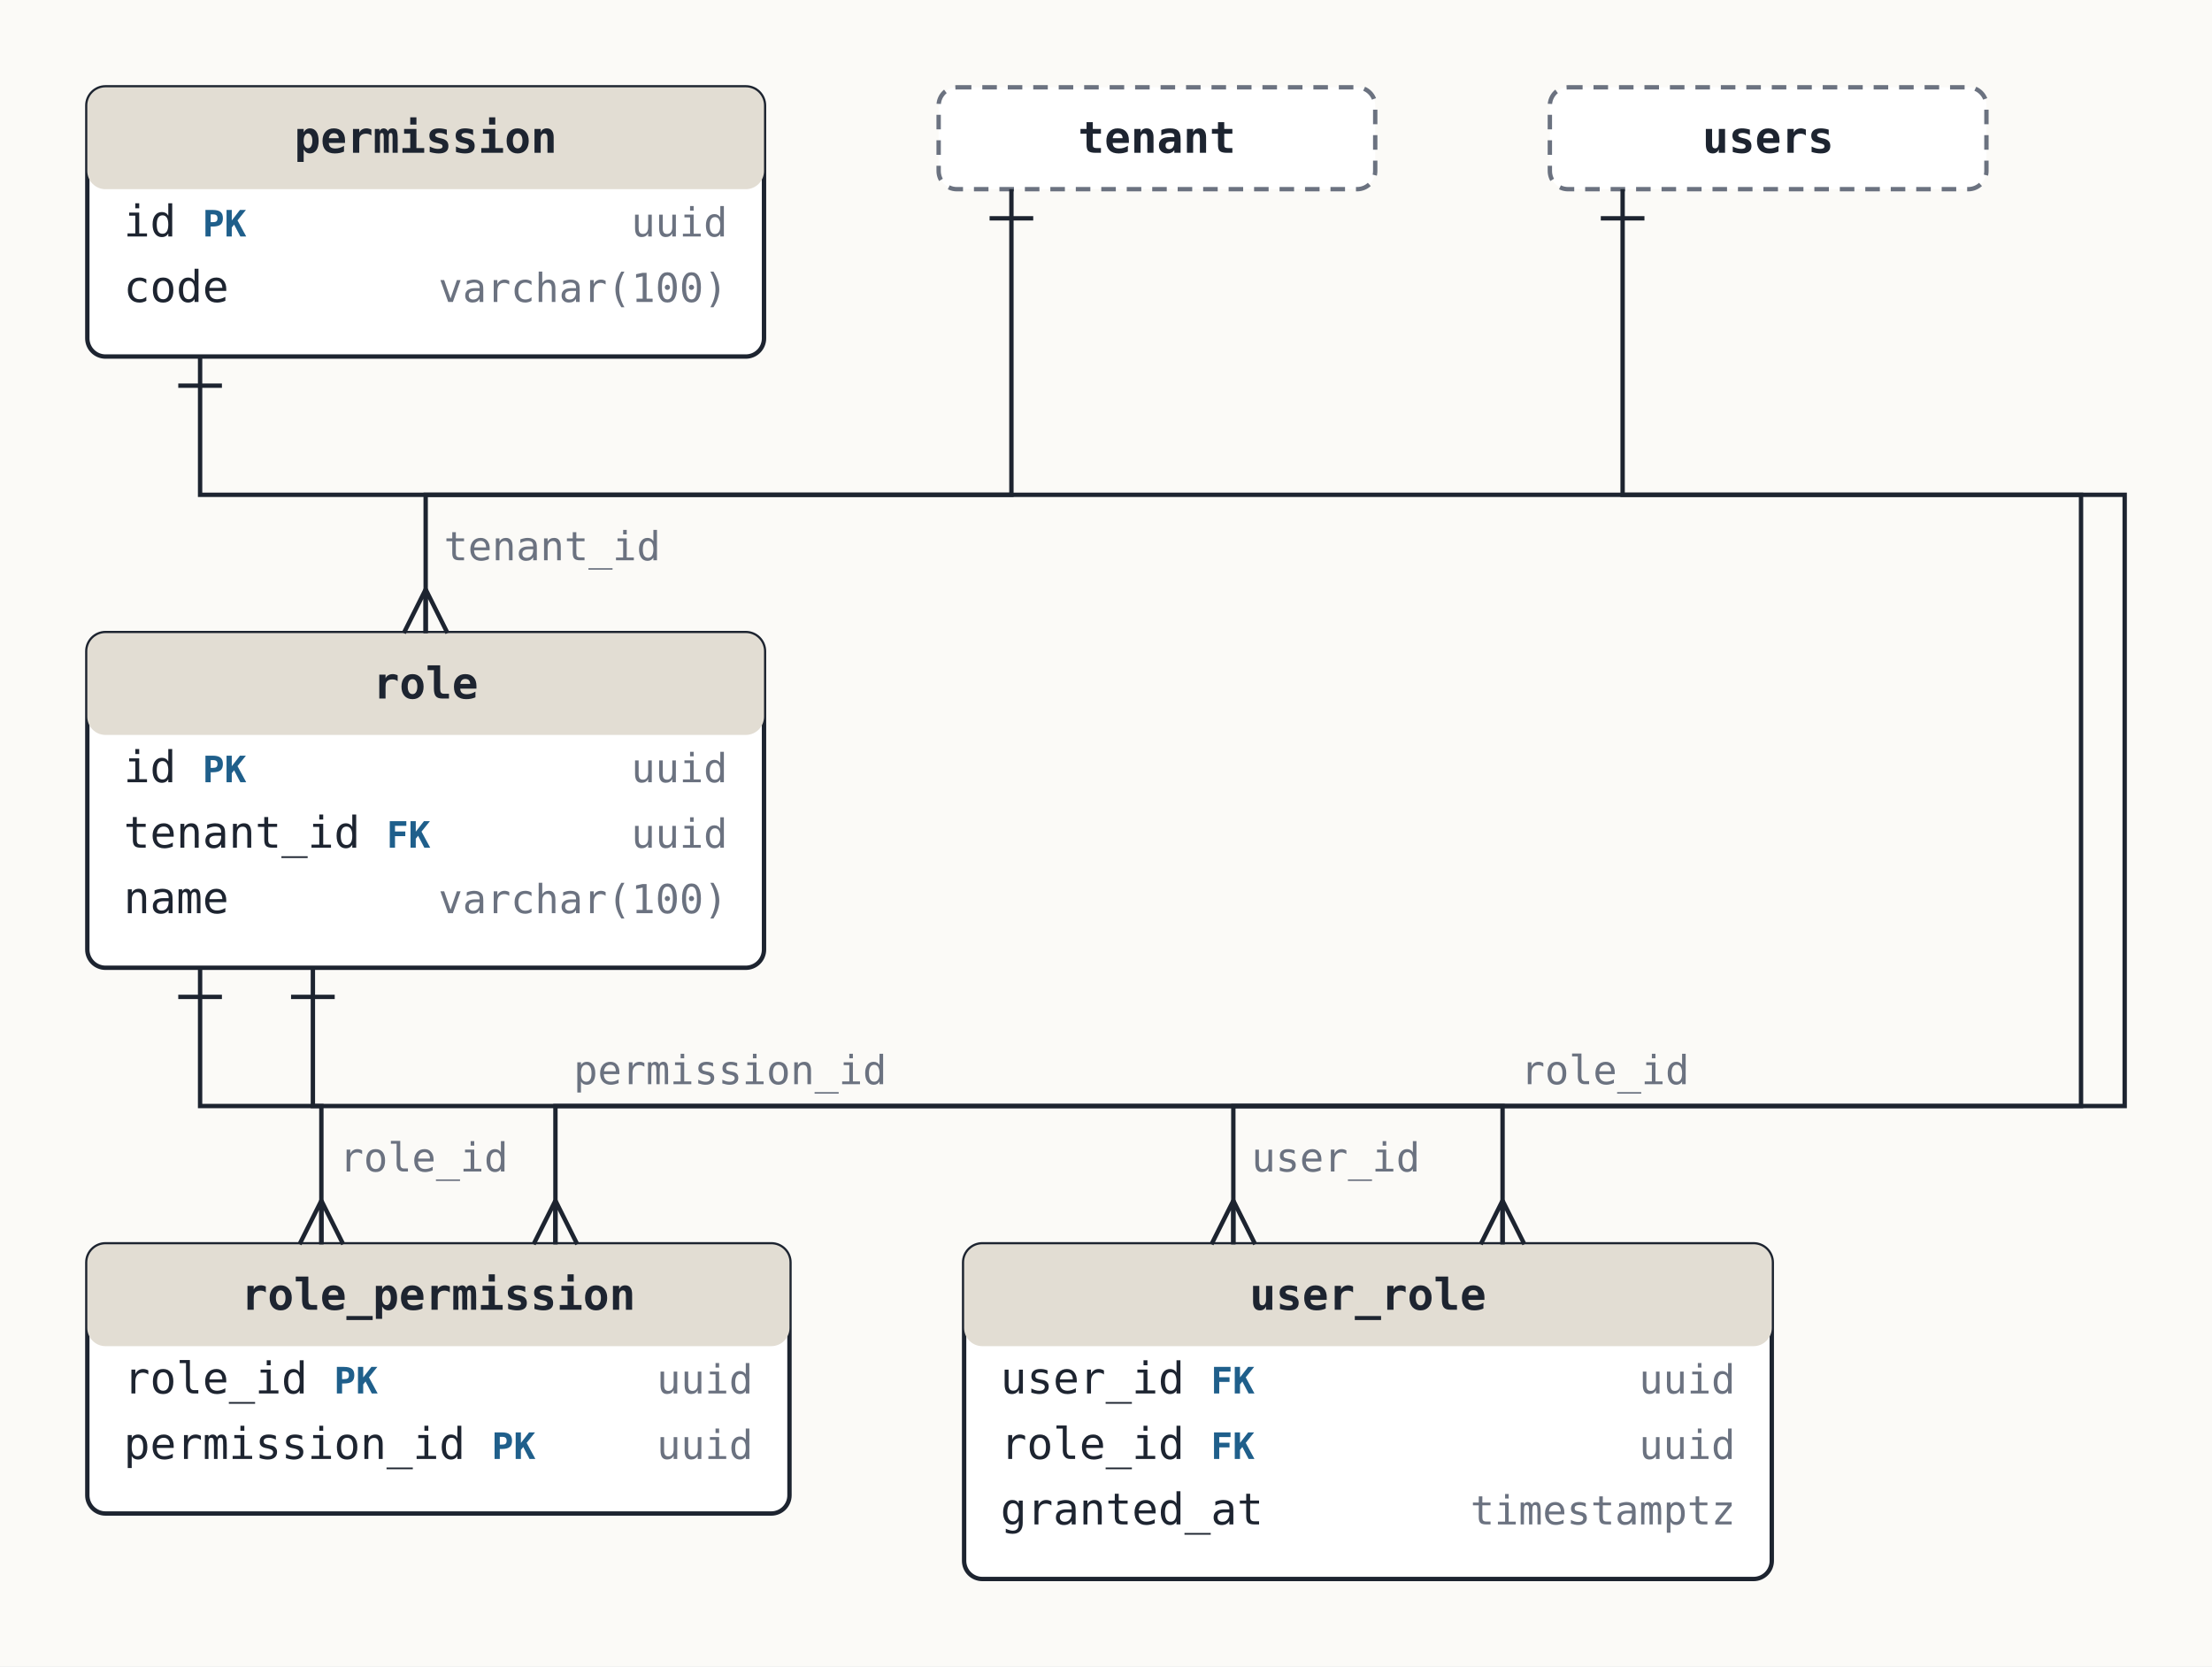
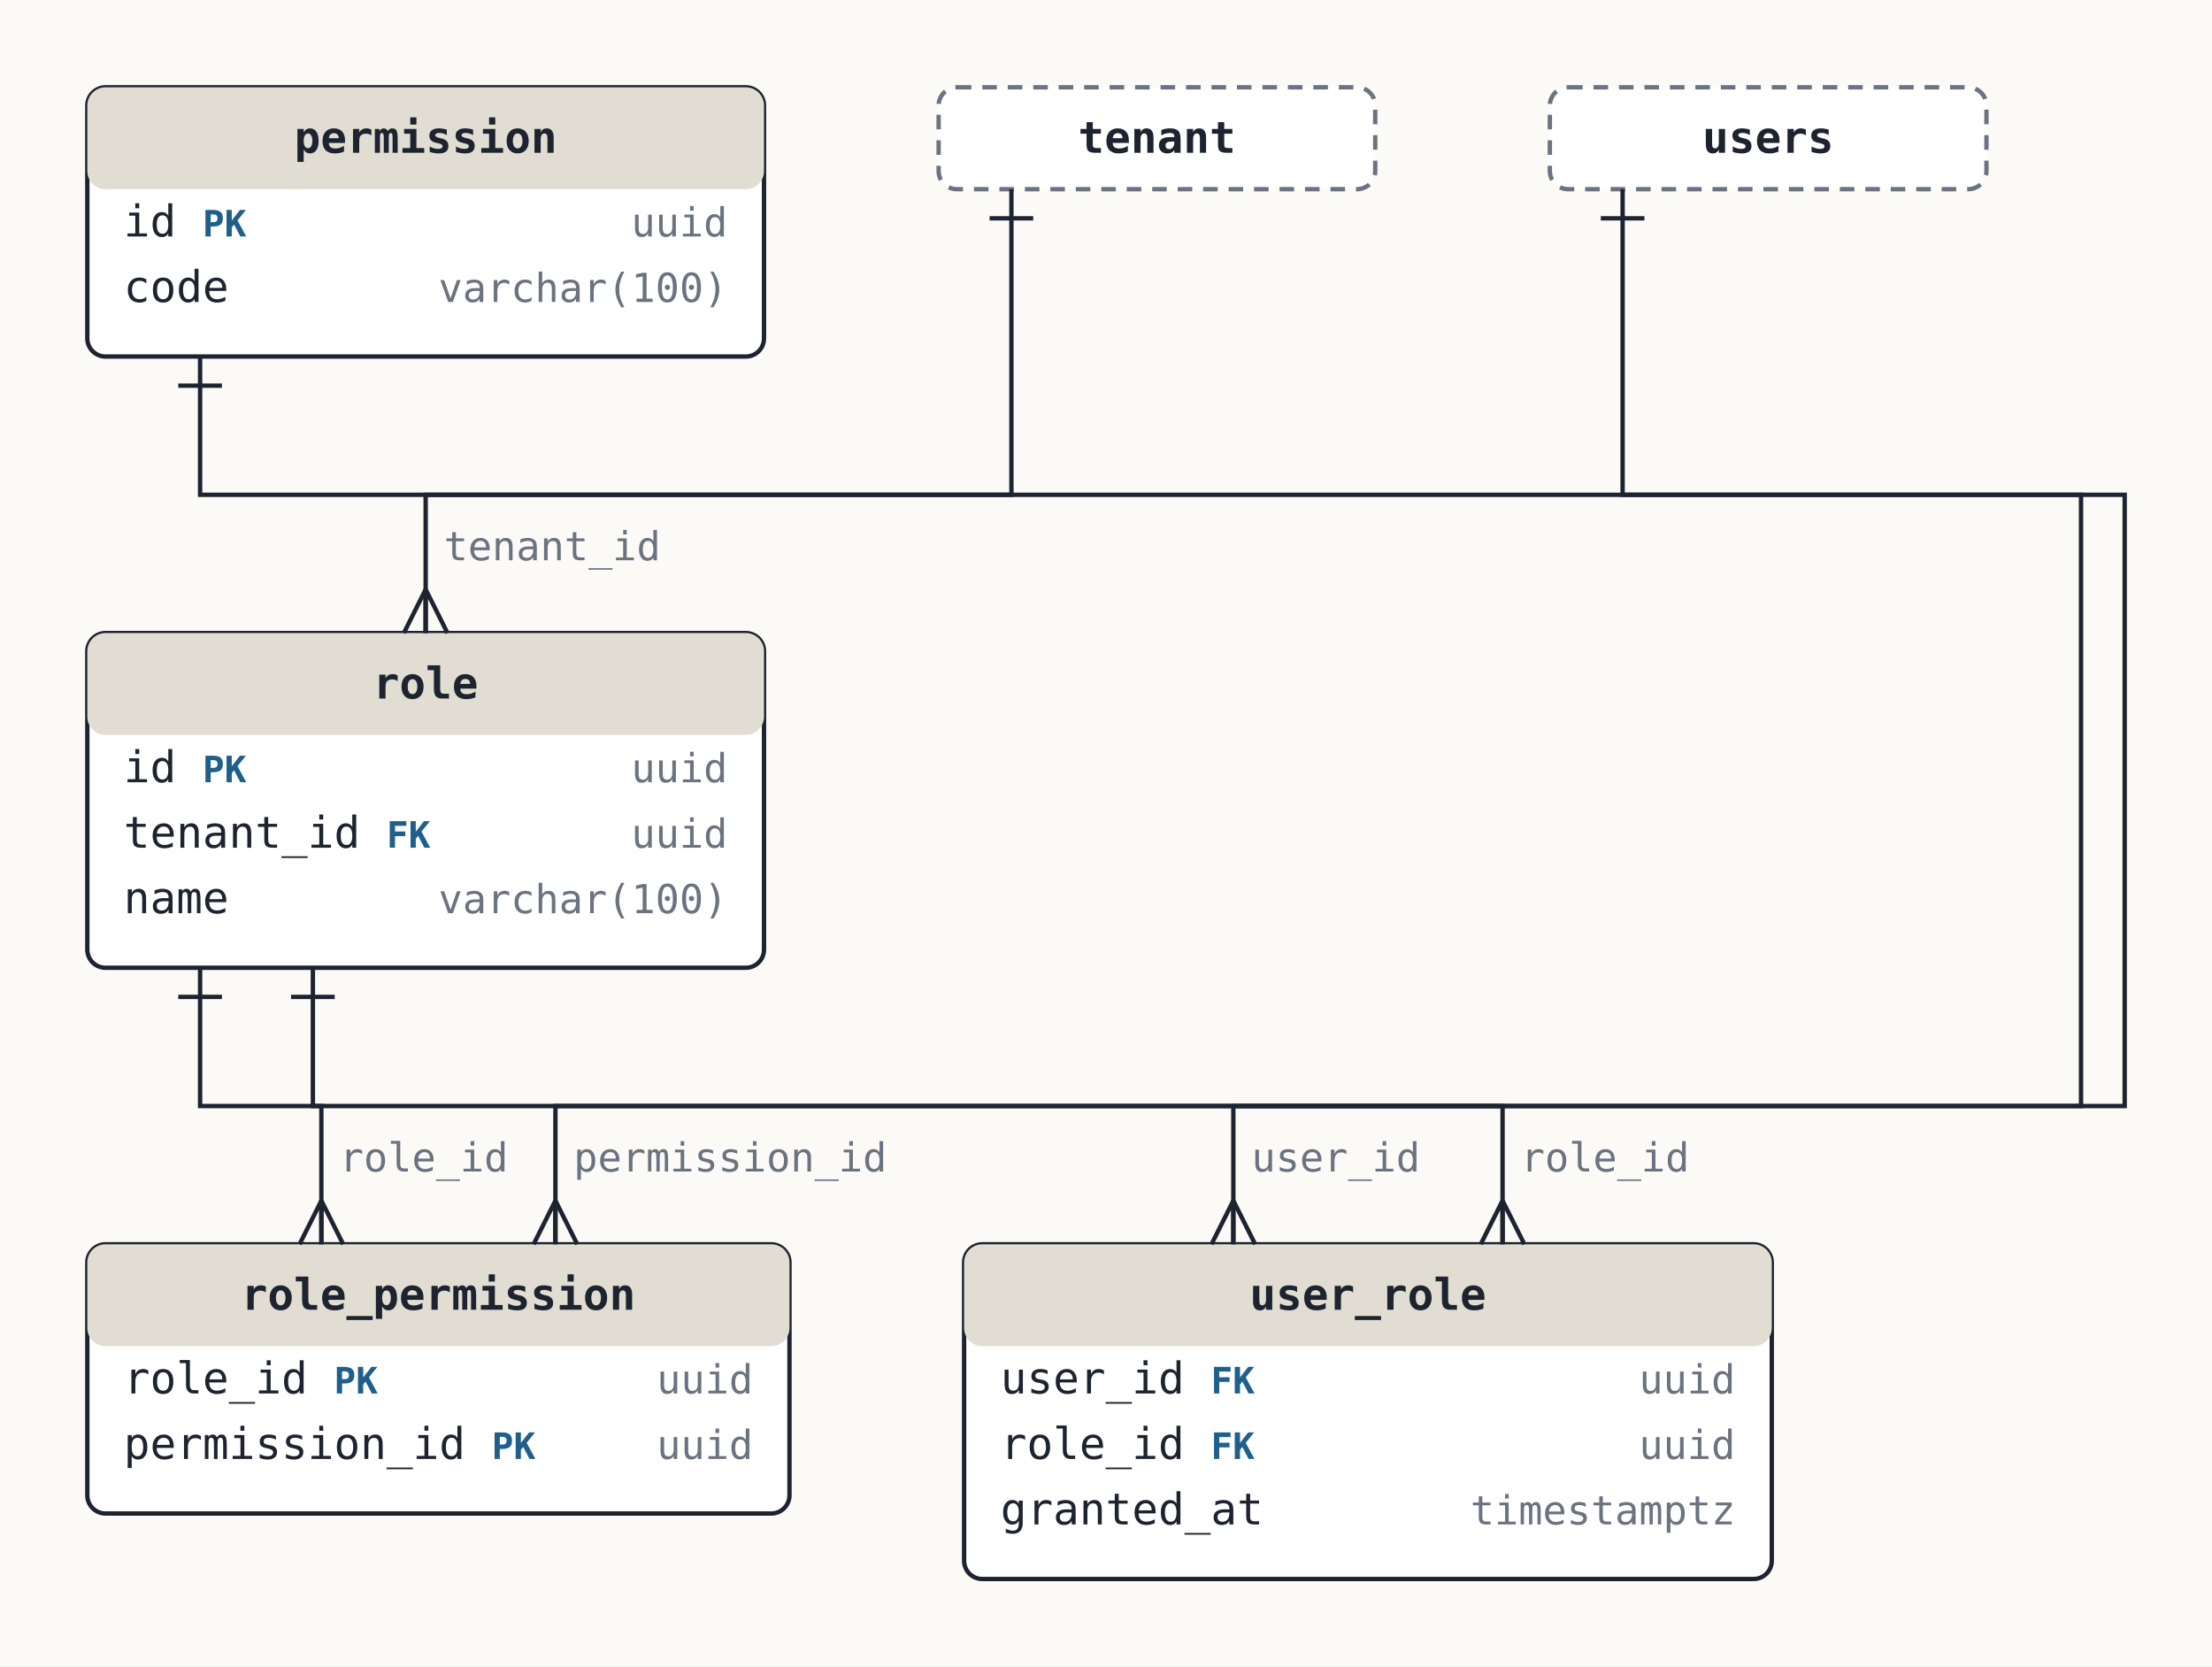
<svg xmlns="http://www.w3.org/2000/svg" class="erd" viewBox="0 0 608 458" width="608" height="458" role="img" aria-label="Entity-relationship diagram: role, permission, role_permission, user_role">
  <style>svg{font:12px ui-monospace,SFMono-Regular,Menlo,Consolas,monospace}.bg{fill:#fbfaf7}.bx{fill:#ffffff;stroke:#1d2430;stroke-width:1.2}.hd{fill:#e2ddd3}.stub .bx{stroke:#6b7280;stroke-dasharray:4 3}.stub .hd{fill:none}.ttl{font-weight:700;fill:#1d2430}.col{fill:#1d2430}.typ,.lbl{fill:#6b7280;font-size:11px}.key{fill:#1f5f8b;font-weight:700;font-size:10px}.ln,.end path{fill:none;stroke:#1d2430;stroke-width:1.2}.end circle{fill:#ffffff;stroke:#1d2430;stroke-width:1.2}</style>
  <rect class="bg" width="608" height="458" />
  <g class="tbl" id="erd-role">
    <rect class="bx" x="24" y="174" width="186" height="92" rx="5" />
    <rect class="hd" x="24" y="174" width="186" height="28" rx="5" />
    <text class="ttl" x="117" y="192" text-anchor="middle">role</text>
    <text class="col" x="34" y="215">id <tspan class="key">PK</tspan>
    </text>
    <text class="typ" x="200" y="215" text-anchor="end">uuid</text>
    <text class="col" x="34" y="233">tenant_id <tspan class="key">FK</tspan>
    </text>
    <text class="typ" x="200" y="233" text-anchor="end">uuid</text>
    <text class="col" x="34" y="251">name</text>
    <text class="typ" x="200" y="251" text-anchor="end">varchar(100)</text>
  </g>
  <g class="tbl" id="erd-permission">
    <rect class="bx" x="24" y="24" width="186" height="74" rx="5" />
    <rect class="hd" x="24" y="24" width="186" height="28" rx="5" />
    <text class="ttl" x="117" y="42" text-anchor="middle">permission</text>
    <text class="col" x="34" y="65">id <tspan class="key">PK</tspan>
    </text>
    <text class="typ" x="200" y="65" text-anchor="end">uuid</text>
    <text class="col" x="34" y="83">code</text>
    <text class="typ" x="200" y="83" text-anchor="end">varchar(100)</text>
  </g>
  <g class="tbl" id="erd-role_permission">
    <rect class="bx" x="24" y="342" width="193" height="74" rx="5" />
    <rect class="hd" x="24" y="342" width="193" height="28" rx="5" />
    <text class="ttl" x="120.5" y="360" text-anchor="middle">role_permission</text>
    <text class="col" x="34" y="383">role_id <tspan class="key">PK</tspan>
    </text>
    <text class="typ" x="207" y="383" text-anchor="end">uuid</text>
    <text class="col" x="34" y="401">permission_id <tspan class="key">PK</tspan>
    </text>
    <text class="typ" x="207" y="401" text-anchor="end">uuid</text>
  </g>
  <g class="tbl" id="erd-user_role">
    <rect class="bx" x="265" y="342" width="222" height="92" rx="5" />
    <rect class="hd" x="265" y="342" width="222" height="28" rx="5" />
    <text class="ttl" x="376" y="360" text-anchor="middle">user_role</text>
    <text class="col" x="275" y="383">user_id <tspan class="key">FK</tspan>
    </text>
    <text class="typ" x="477" y="383" text-anchor="end">uuid</text>
    <text class="col" x="275" y="401">role_id <tspan class="key">FK</tspan>
    </text>
    <text class="typ" x="477" y="401" text-anchor="end">uuid</text>
    <text class="col" x="275" y="419">granted_at</text>
    <text class="typ" x="477" y="419" text-anchor="end">timestamptz</text>
  </g>
  <g class="tbl stub" id="erd-tenant">
    <rect class="bx" x="258" y="24" width="120" height="28" rx="5" />
    <rect class="hd" x="258" y="24" width="120" height="28" rx="5" />
    <text class="ttl" x="318" y="42" text-anchor="middle">tenant</text>
  </g>
  <g class="tbl stub" id="erd-users">
    <rect class="bx" x="426" y="24" width="120" height="28" rx="5" />
    <rect class="hd" x="426" y="24" width="120" height="28" rx="5" />
    <text class="ttl" x="486" y="42" text-anchor="middle">users</text>
  </g>
  <g class="edge" data-fk="role.tenant_id" data-ends="one many">
    <path class="ln" d="M117,174 V136 H278 V52" />
    <g class="end c-many" transform="translate(117,174) rotate(-90)">
      <path d="M0,-6 L12,0 M0,0 L12,0 M0,6 L12,0" />
    </g>
    <g class="end p-one" transform="translate(278,52) rotate(90)">
      <path d="M8,-6 L8,6" />
    </g>
    <text class="lbl" x="122" y="154">tenant_id</text>
  </g>
  <g class="edge" data-fk="role_permission.role_id" data-ends="one many">
    <path class="ln" d="M88.333,342 V304 H55 V266" />
    <g class="end c-many" transform="translate(88.33333,342) rotate(-90)">
      <path d="M0,-6 L12,0 M0,0 L12,0 M0,6 L12,0" />
    </g>
    <g class="end p-one" transform="translate(55,266) rotate(90)">
      <path d="M8,-6 L8,6" />
    </g>
    <text class="lbl" x="93.333" y="322">role_id</text>
  </g>
  <g class="edge" data-fk="role_permission.permission_id" data-ends="one many">
    <path class="ln" d="M152.667,342 V304 H572 V136 H55 V98" />
    <g class="end c-many" transform="translate(152.6667,342) rotate(-90)">
      <path d="M0,-6 L12,0 M0,0 L12,0 M0,6 L12,0" />
    </g>
    <g class="end p-one" transform="translate(55,98) rotate(90)">
      <path d="M8,-6 L8,6" />
    </g>
-     <text class="lbl" x="157.667" y="298">permission_id</text>
+     <text class="lbl" x="157.667" y="322">permission_id</text>
  </g>
  <g class="edge" data-fk="user_role.user_id" data-ends="one many">
    <path class="ln" d="M339,342 V304 H584 V136 H446 V52" />
    <g class="end c-many" transform="translate(339,342) rotate(-90)">
      <path d="M0,-6 L12,0 M0,0 L12,0 M0,6 L12,0" />
    </g>
    <g class="end p-one" transform="translate(446,52) rotate(90)">
      <path d="M8,-6 L8,6" />
    </g>
    <text class="lbl" x="344" y="322">user_id</text>
  </g>
  <g class="edge" data-fk="user_role.role_id" data-ends="one many">
    <path class="ln" d="M413,342 V304 H86 V266" />
    <g class="end c-many" transform="translate(413,342) rotate(-90)">
      <path d="M0,-6 L12,0 M0,0 L12,0 M0,6 L12,0" />
    </g>
    <g class="end p-one" transform="translate(86,266) rotate(90)">
      <path d="M8,-6 L8,6" />
    </g>
-     <text class="lbl" x="418" y="298">role_id</text>
+     <text class="lbl" x="418" y="322">role_id</text>
  </g>
</svg>
